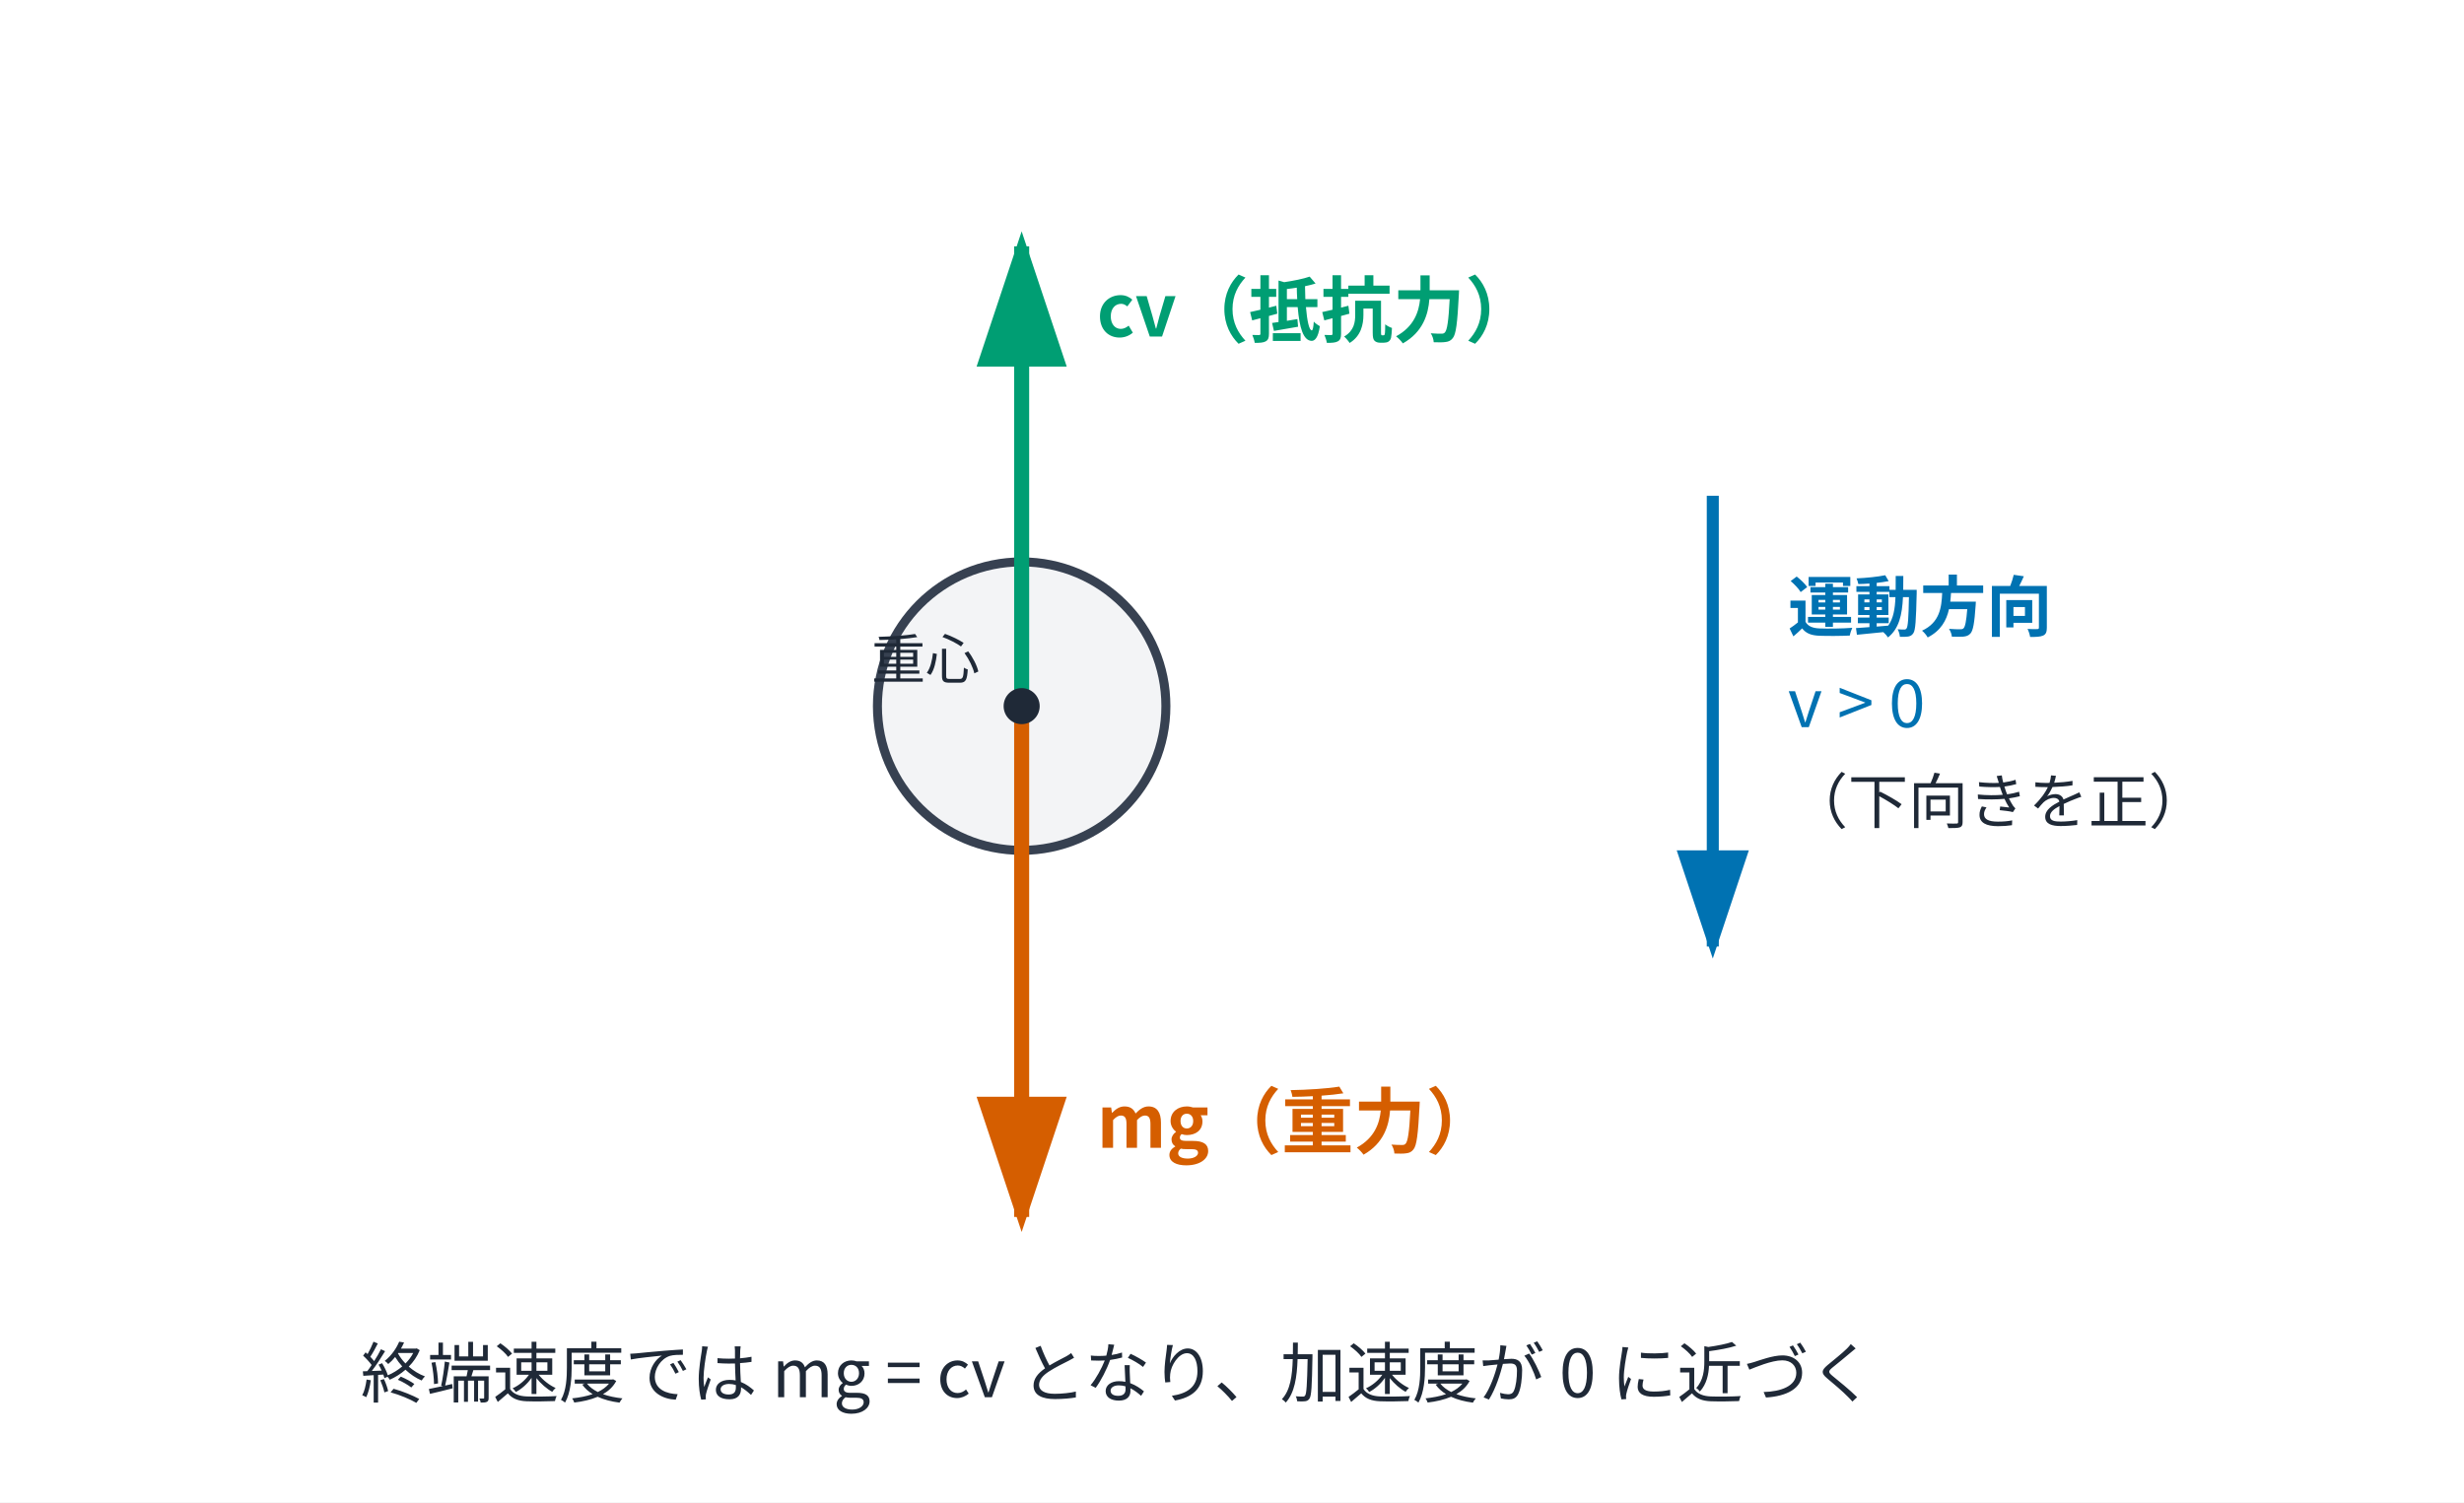
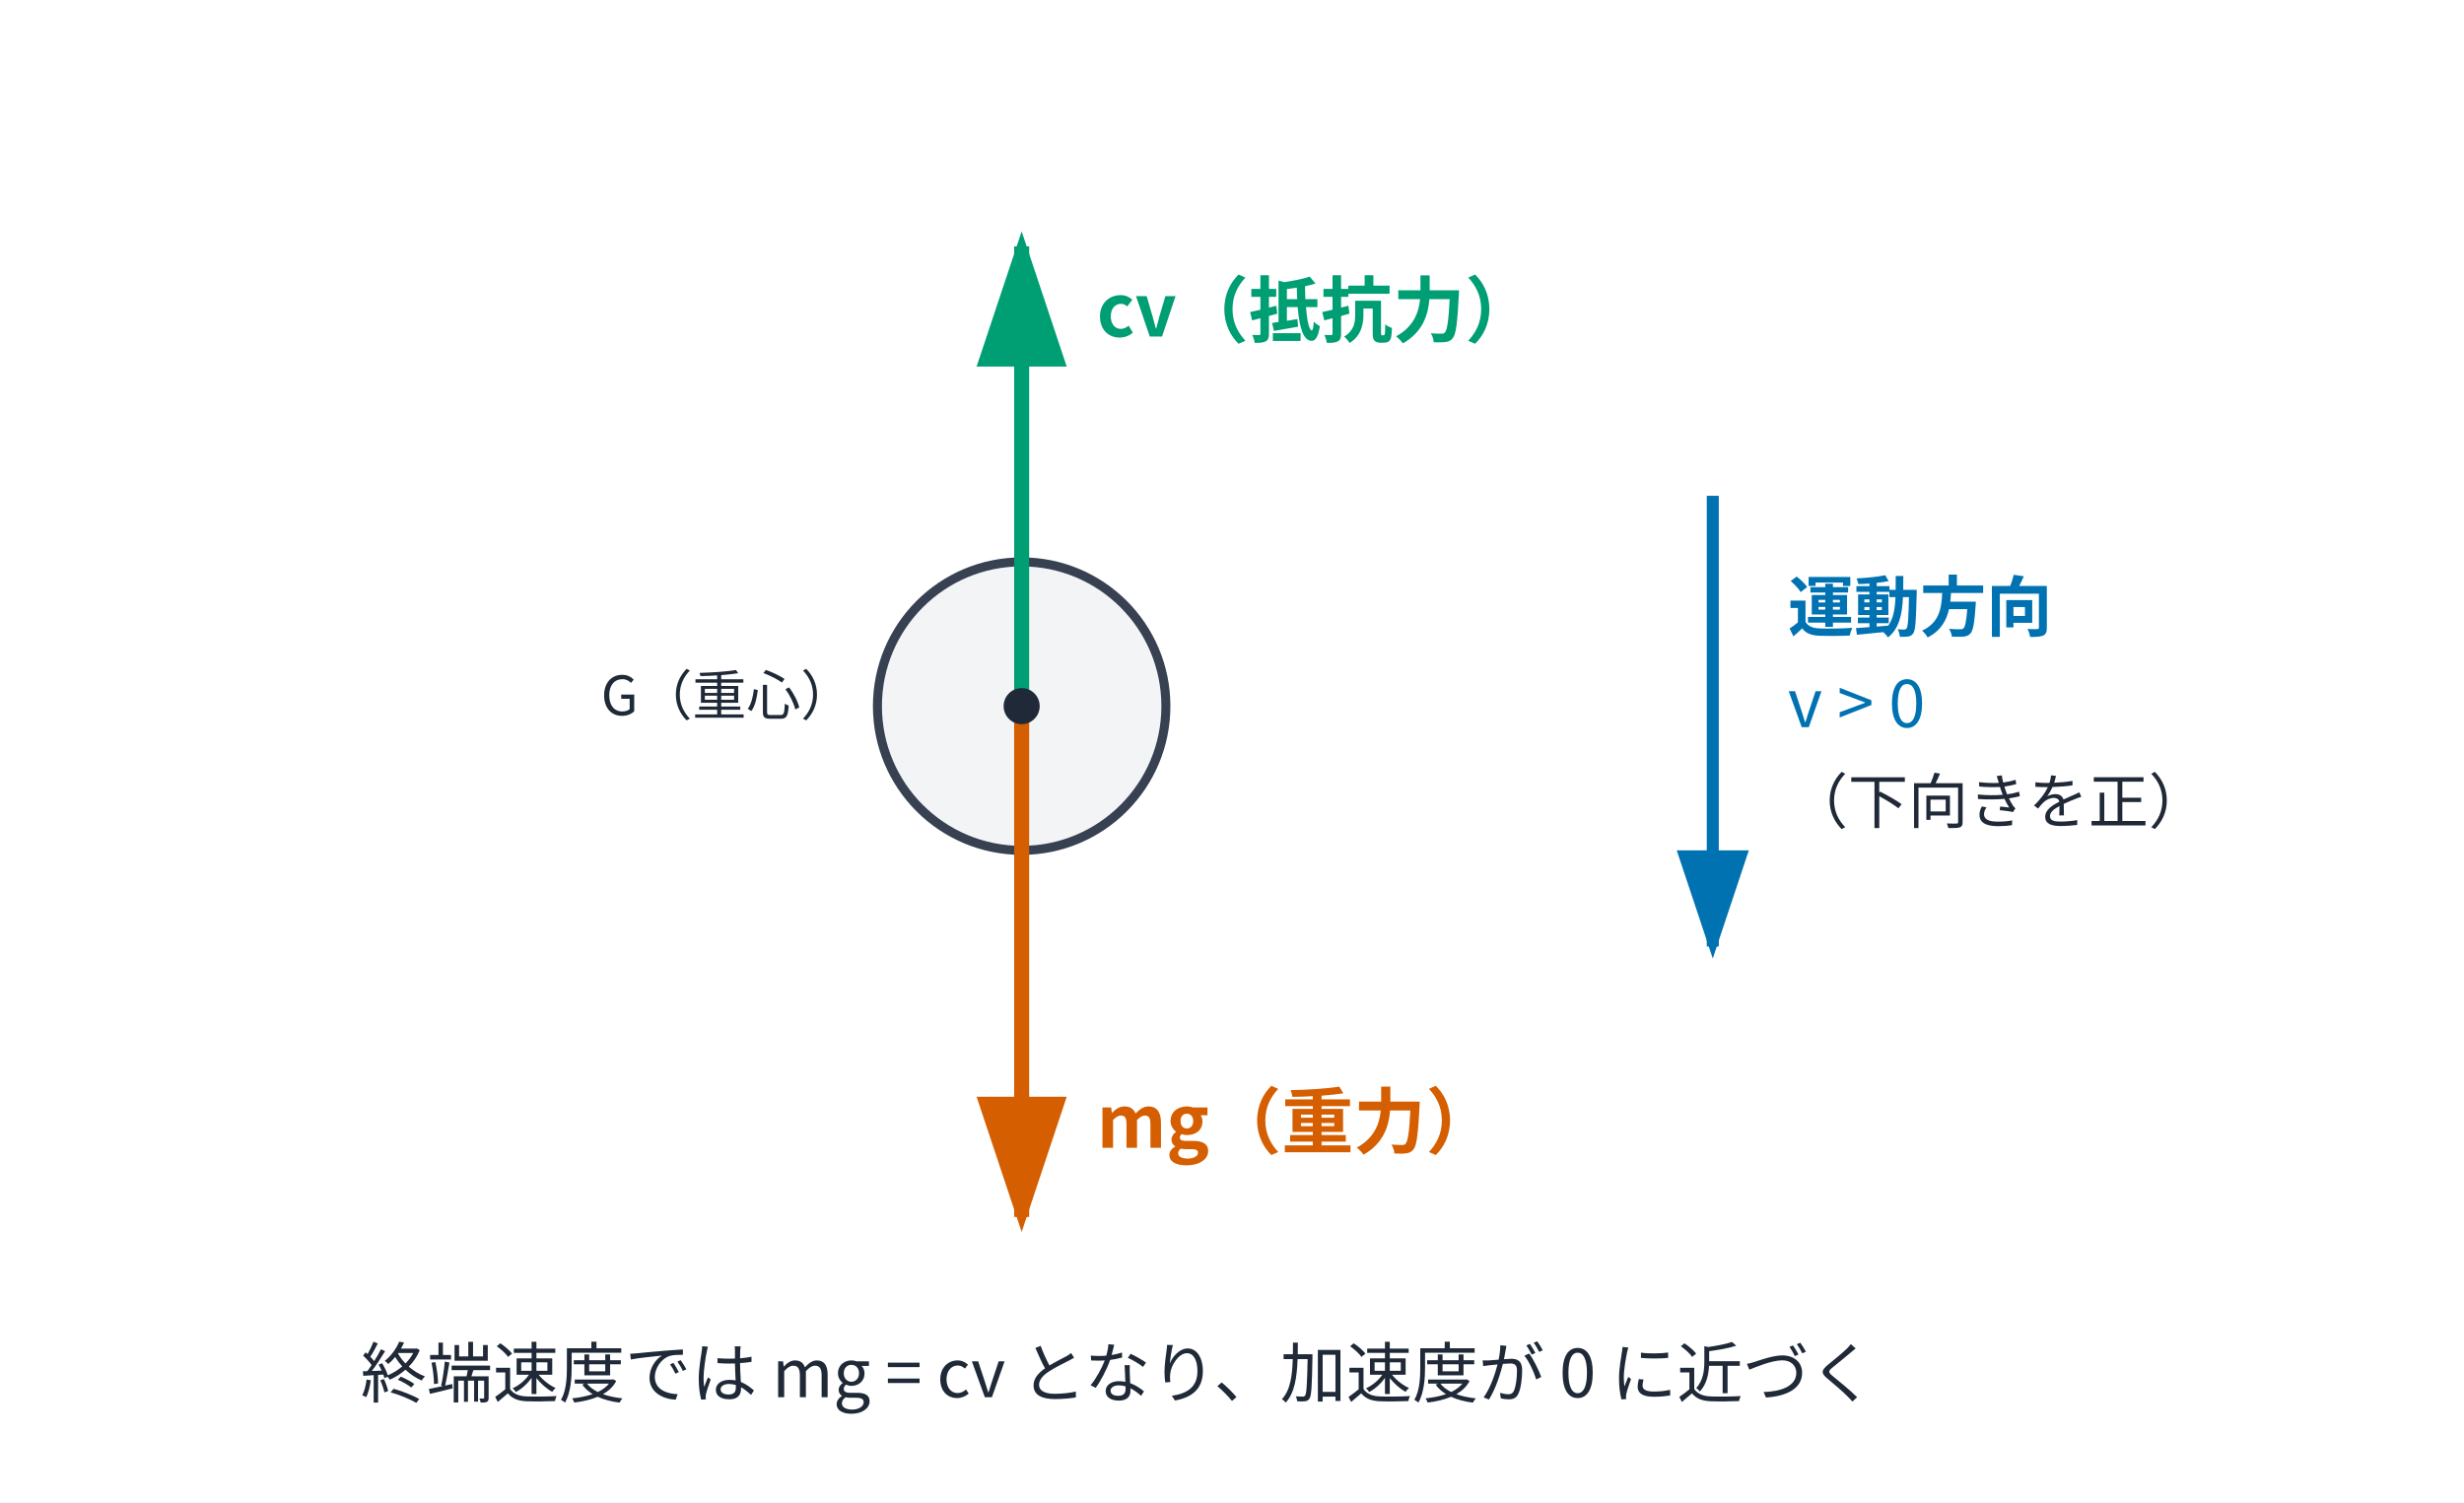
<svg xmlns="http://www.w3.org/2000/svg" data-layout-lint="strict" viewBox="0 0 820 500" role="img" aria-labelledby="title desc">
  <rect width="820" height="500" fill="white" />
  <defs>
    <marker id="arrow-blue" markerWidth="10" markerHeight="10" refX="8" refY="3" orient="auto">
      <path d="M0,0 L0,6 L9,3 z" fill="#0072B2" />
    </marker>
    <marker id="arrow-orange" markerWidth="10" markerHeight="10" refX="8" refY="3" orient="auto">
      <path d="M0,0 L0,6 L9,3 z" fill="#D55E00" />
    </marker>
    <marker id="arrow-green" markerWidth="10" markerHeight="10" refX="8" refY="3" orient="auto">
      <path d="M0,0 L0,6 L9,3 z" fill="#009E73" />
    </marker>
  </defs>
  <circle cx="340" cy="235" r="48" fill="#F3F4F6" stroke="#374151" stroke-width="3" />
-   <text x="290" y="226" font-family="Noto Sans CJK JP, sans-serif" font-size="18" fill="#1F2937">重心</text>
+   <text x="200" y="238" font-family="Noto Sans CJK JP, sans-serif" font-size="18" fill="#1F2937">G（重心）</text>
  <line x1="340" y1="235" x2="340" y2="82" stroke="#009E73" stroke-width="5" marker-end="url(#arrow-green)" />
  <line x1="340" y1="235" x2="340" y2="405" stroke="#D55E00" stroke-width="5" marker-end="url(#arrow-orange)" />
  <circle cx="340" cy="235" r="6" fill="#1F2937" />
  <text x="365" y="112" font-family="Noto Sans CJK JP, sans-serif" font-size="24" fill="#009E73" font-weight="700">cv（抵抗力）</text>
  <text x="365" y="382" font-family="Noto Sans CJK JP, sans-serif" font-size="24" fill="#D55E00" font-weight="700">mg（重力）</text>
  <line x1="570" y1="165" x2="570" y2="315" stroke="#0072B2" stroke-width="4" marker-end="url(#arrow-blue)" />
  <text x="595" y="210" font-family="Noto Sans CJK JP, sans-serif" font-size="22" fill="#0072B2" font-weight="700">運動方向</text>
  <text x="595" y="242" font-family="Noto Sans CJK JP, sans-serif" font-size="22" fill="#0072B2">v &gt; 0</text>
  <text x="595" y="274" font-family="Noto Sans CJK JP, sans-serif" font-size="20" fill="#1F2937">（下向きを正）</text>
  <text x="120" y="465" font-family="Noto Sans CJK JP, sans-serif" font-size="22" fill="#1F2937">終端速度では mg = cv となり、加速度が 0 に近づく</text>
</svg>
